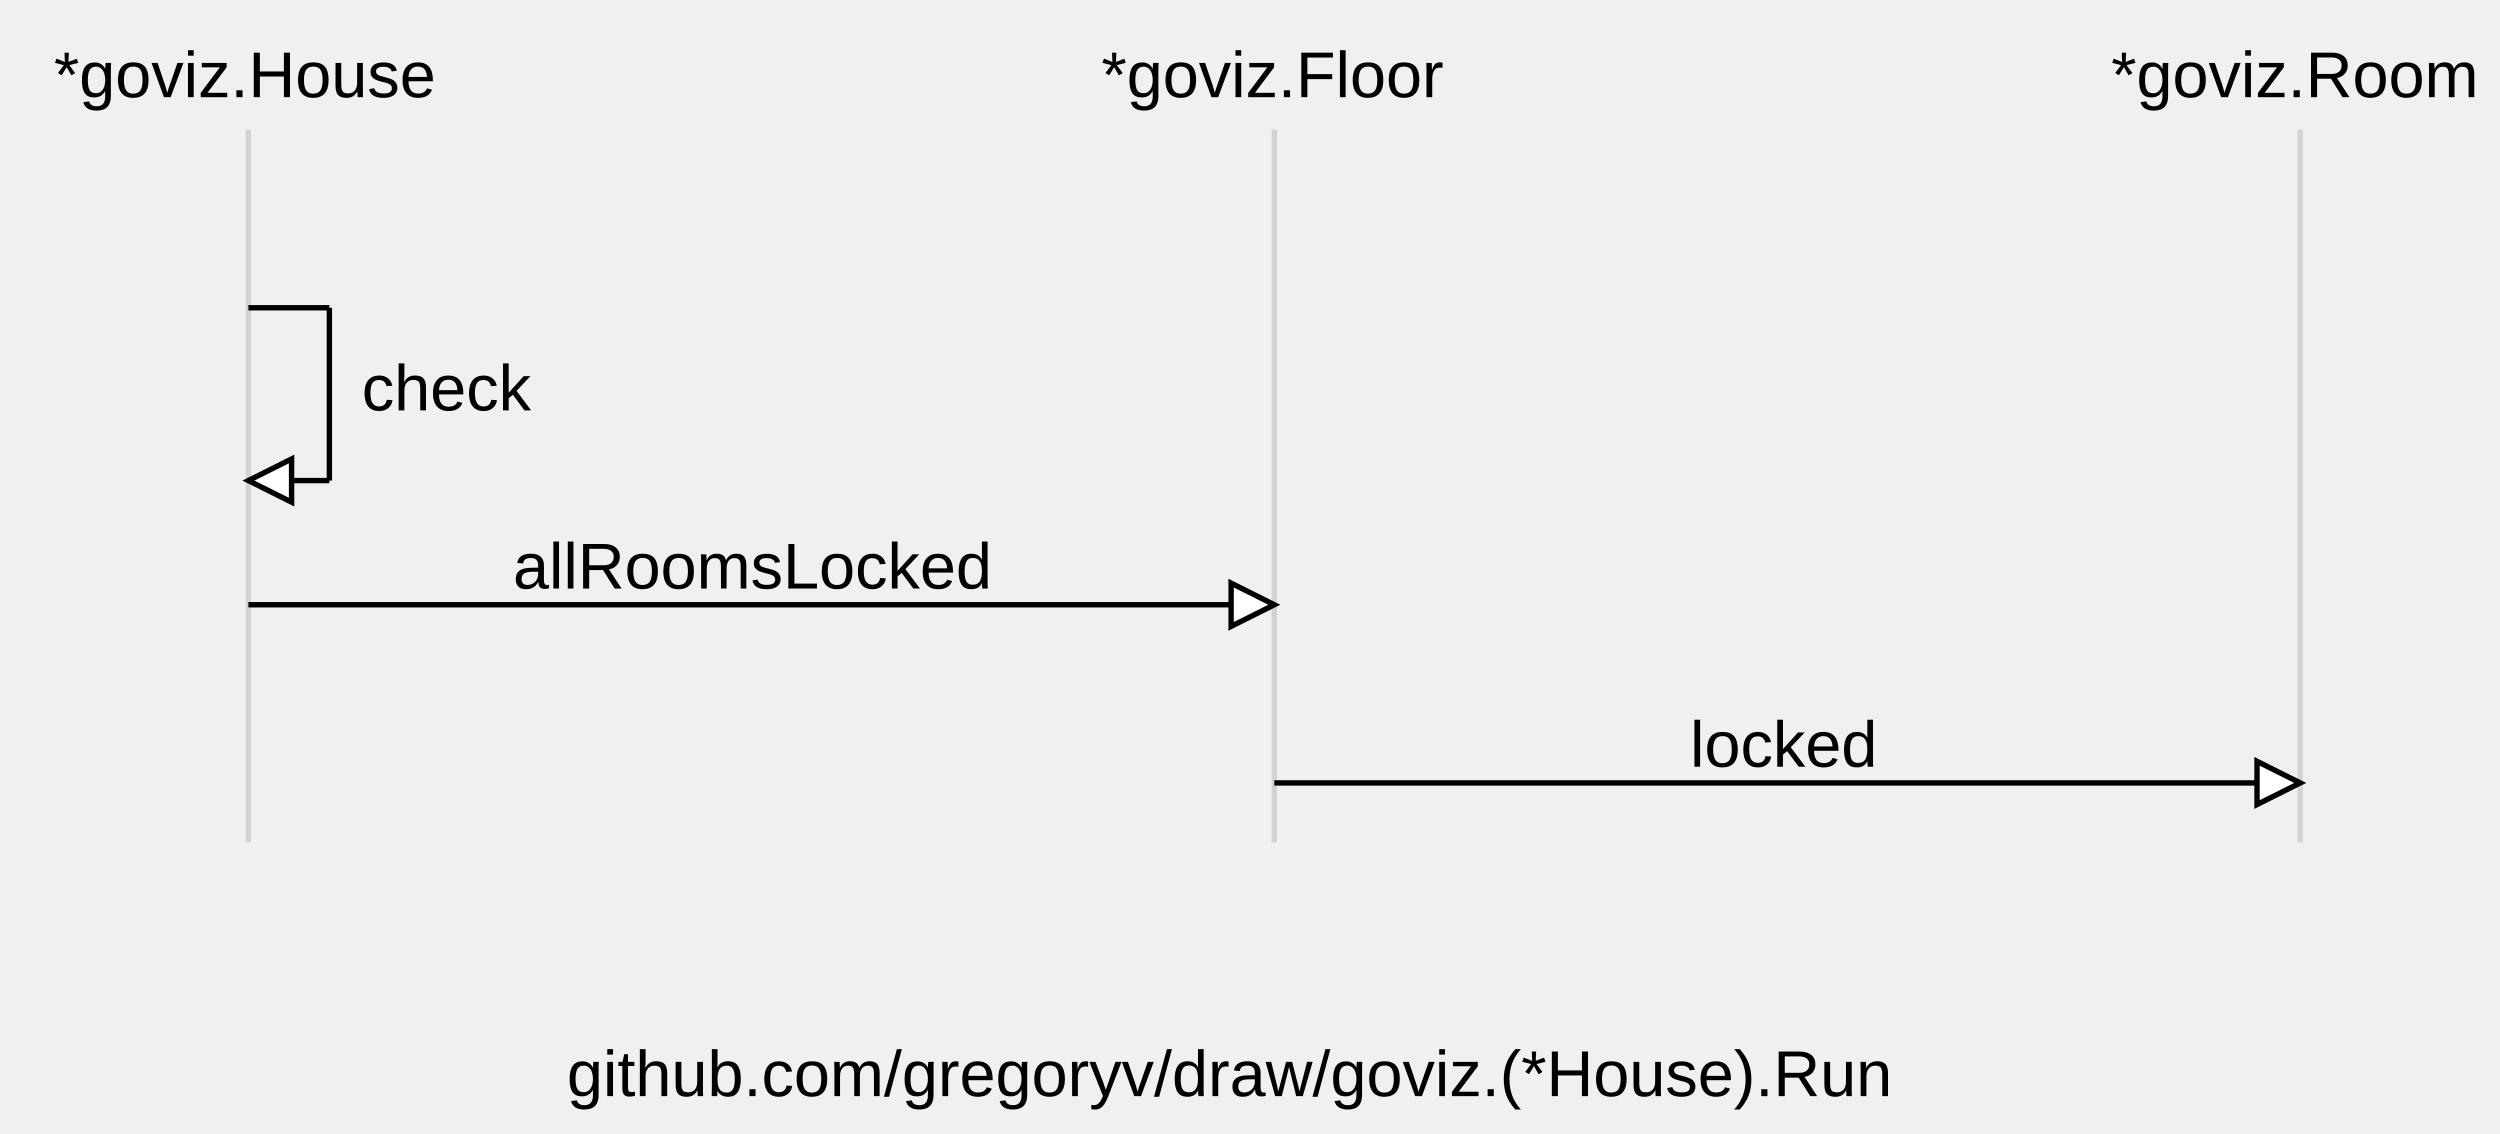
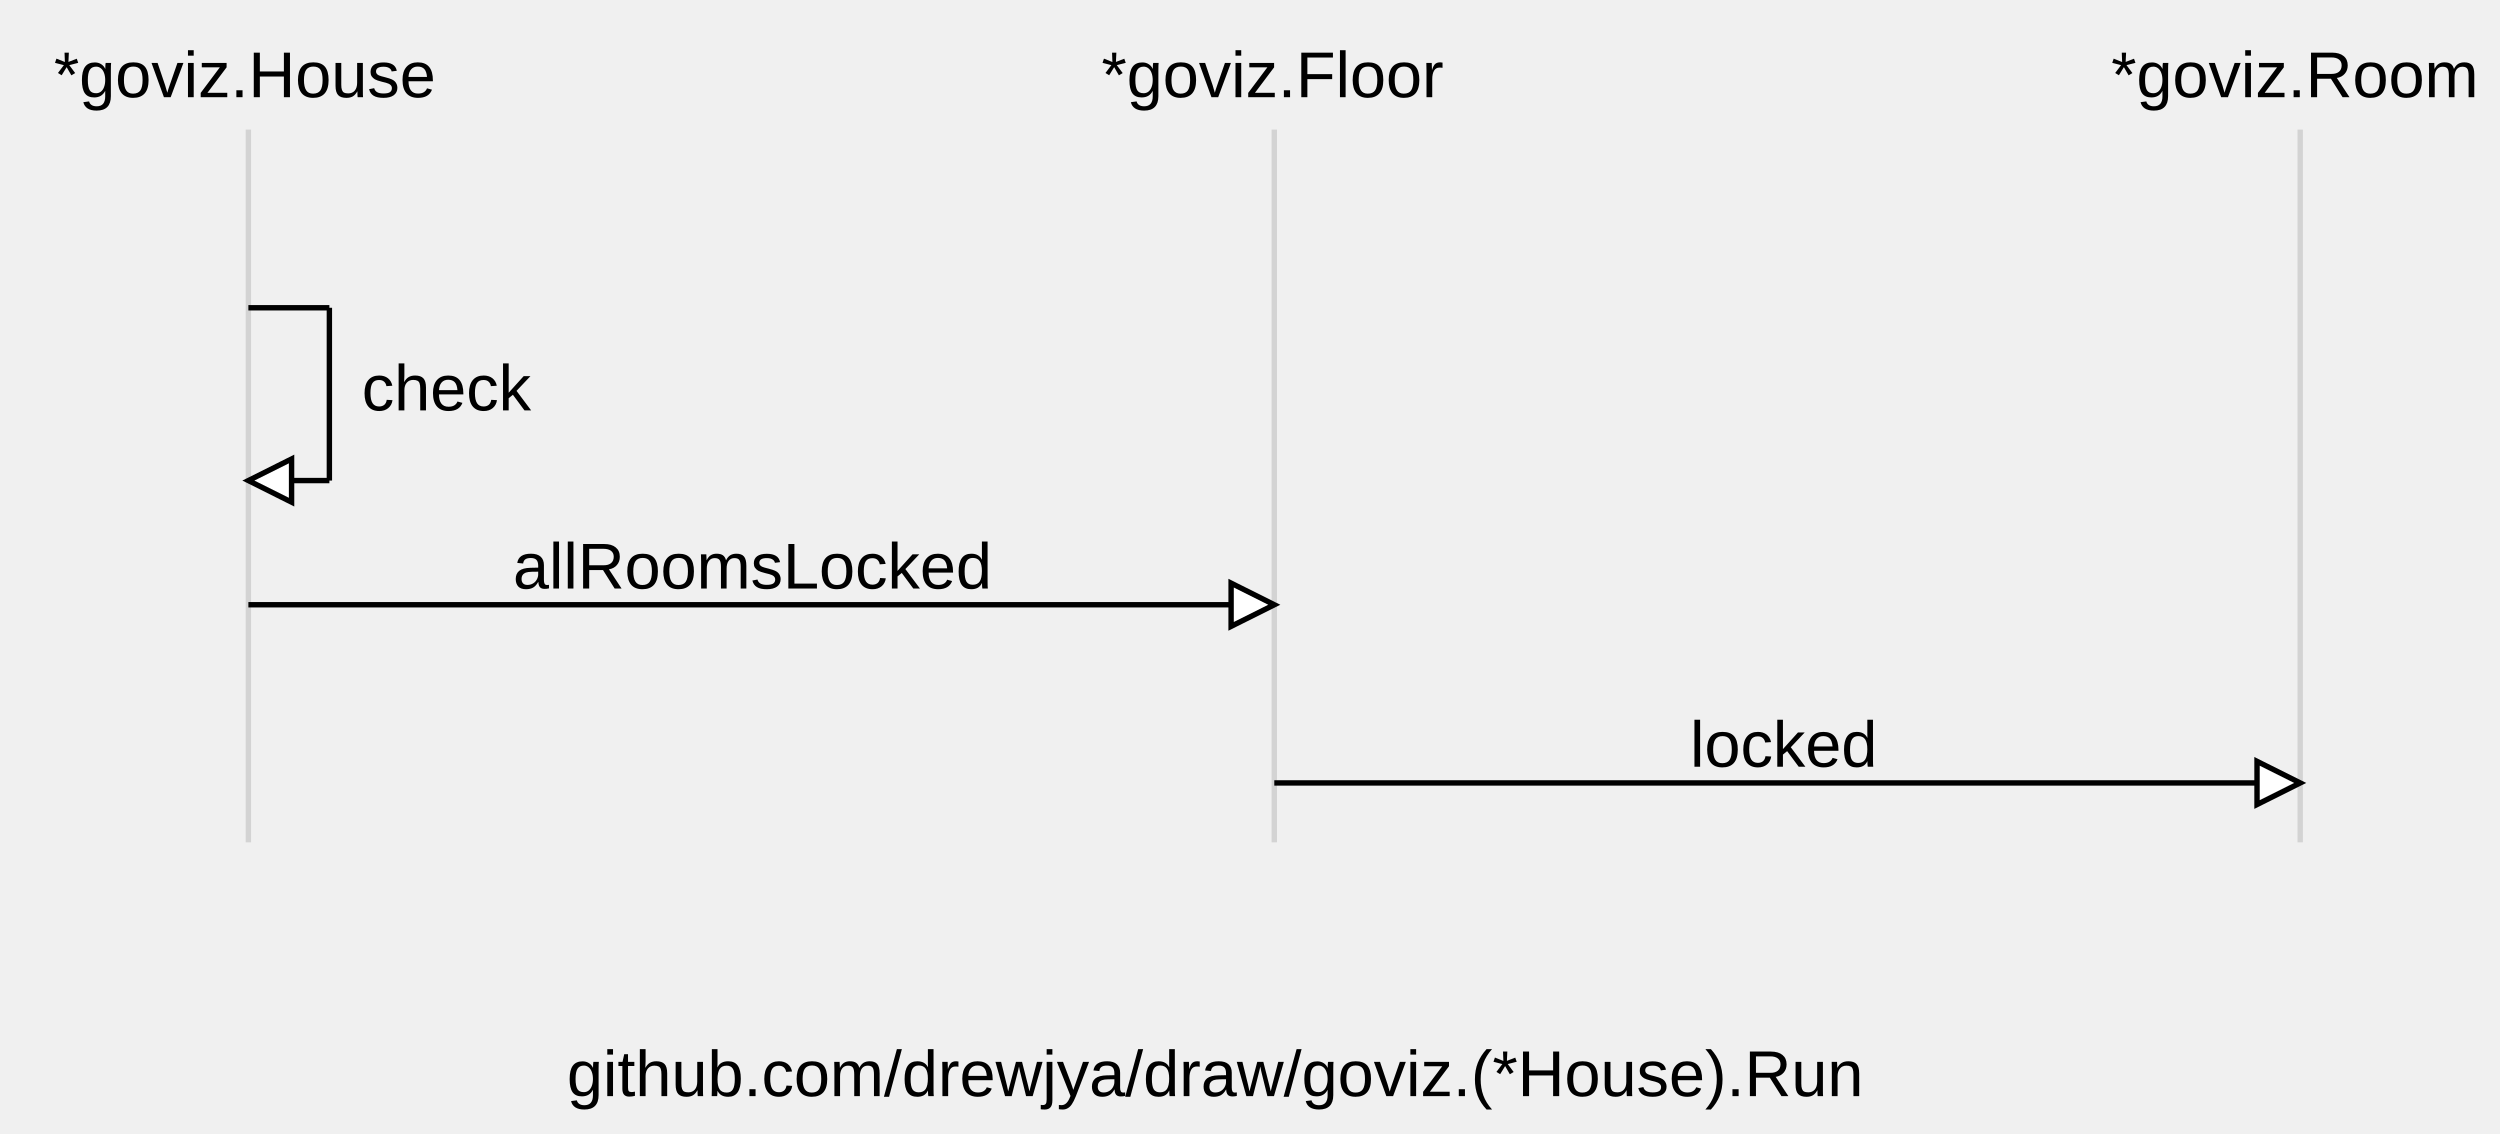
<svg xmlns="http://www.w3.org/2000/svg" font-family="Arial,Helvetica,sans-serif" width="463" height="210">
  <path stroke="#d3d3d3" d="M46,24 L46,156" />
  <text font-family="Arial,Helvetica,sans-serif" font-size="12px" x="10" y="18">*goviz.House</text>
  <path stroke="#d3d3d3" d="M236,24 L236,156" />
  <text font-family="Arial,Helvetica,sans-serif" font-size="12px" x="204" y="18">*goviz.Floor</text>
  <path stroke="#d3d3d3" d="M426,24 L426,156" />
  <text font-family="Arial,Helvetica,sans-serif" font-size="12px" x="391" y="18">*goviz.Room</text>
  <path stroke="black" d="M46,57 L61,57" />
  <path stroke="black" d="M61,57 L61,89" />
  <path stroke="black" d="M61,89 L46,89" />
  <g transform="rotate(270 46 89)">
    <path stroke="black" fill="#ffffff" d="M42,97 l4,-8 l 4,8 Z" />
  </g>
  <text font-family="Arial,Helvetica,sans-serif" font-size="12px" x="67" y="76">check</text>
  <path stroke="black" d="M46,112 L236,112" />
  <g transform="rotate(90 236 112)">
    <path stroke="black" fill="#ffffff" d="M232,120 l4,-8 l 4,8 Z" />
  </g>
  <text font-family="Arial,Helvetica,sans-serif" font-size="12px" x="95" y="109">allRoomsLocked</text>
  <path stroke="black" d="M236,145 L426,145" />
  <g transform="rotate(90 426 145)">
    <path stroke="black" fill="#ffffff" d="M422,153 l4,-8 l 4,8 Z" />
  </g>
  <text font-family="Arial,Helvetica,sans-serif" font-size="12px" x="313" y="142">locked</text>
-   <text font-family="Arial,Helvetica,sans-serif" font-size="12px" x="105" y="203">github.com/gregoryv/draw/goviz.(*House).Run</text>
+   <text font-family="Arial,Helvetica,sans-serif" font-size="12px" x="105" y="203">
+     github.com/drewjya/draw/goviz.(*House).Run</text>
</svg>
